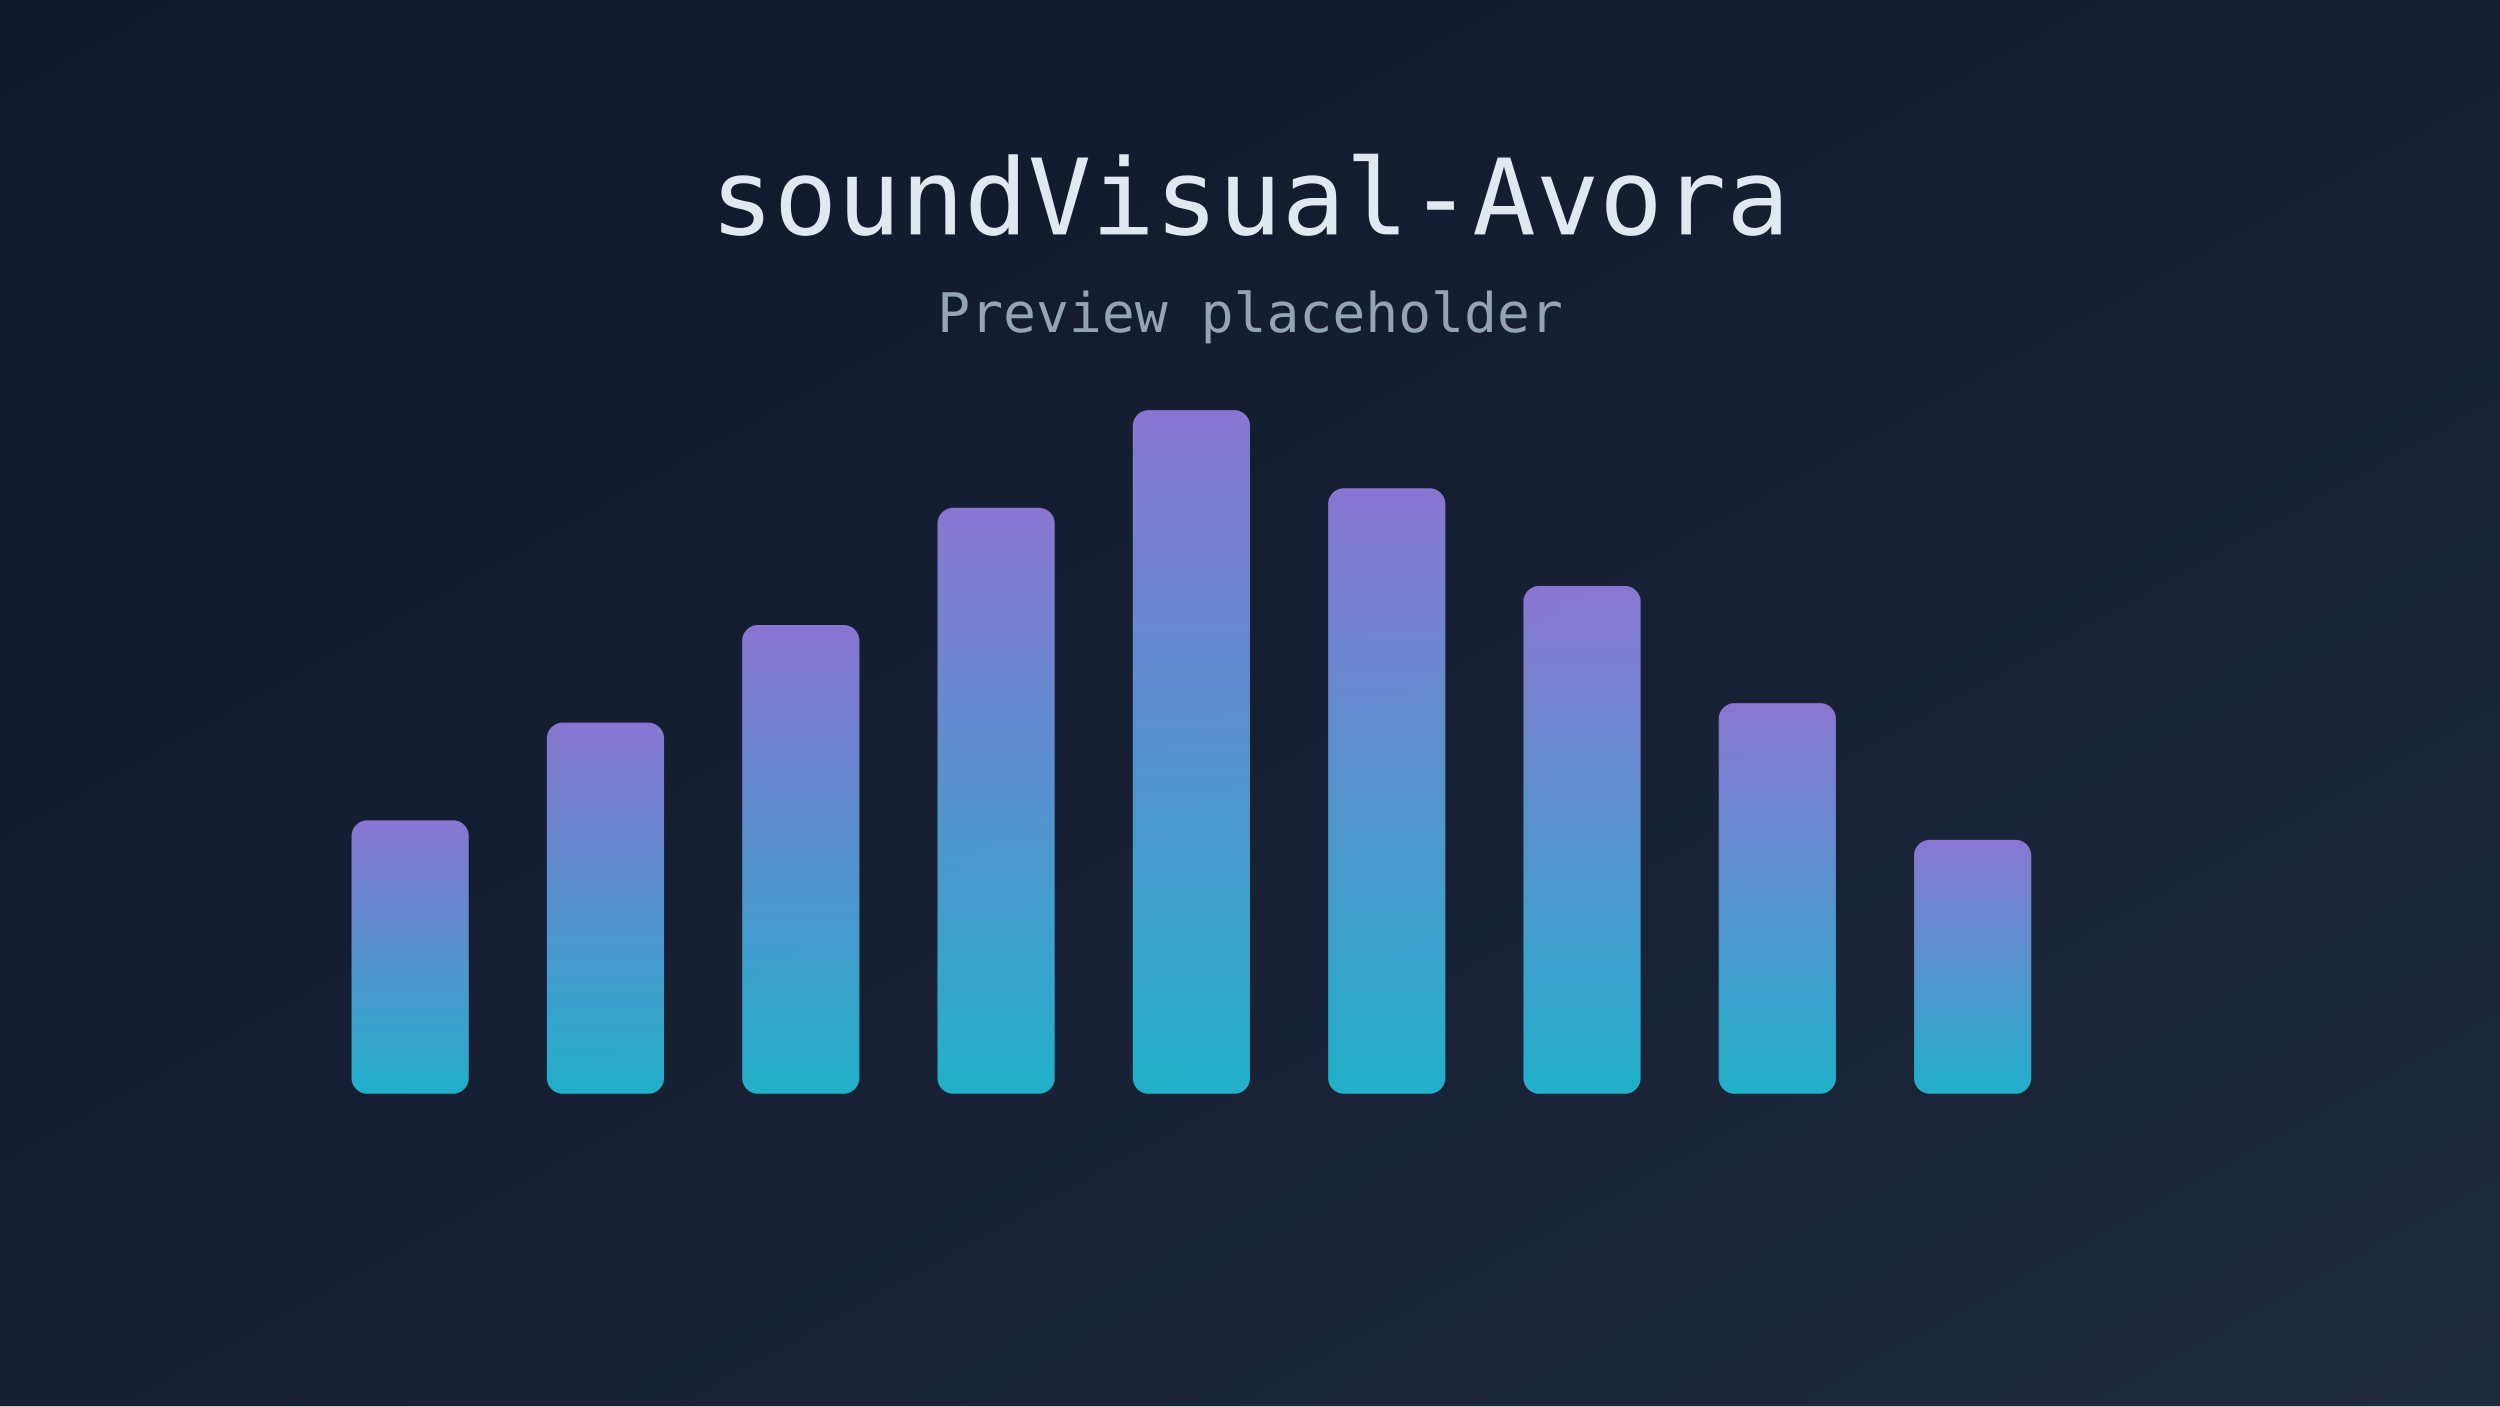
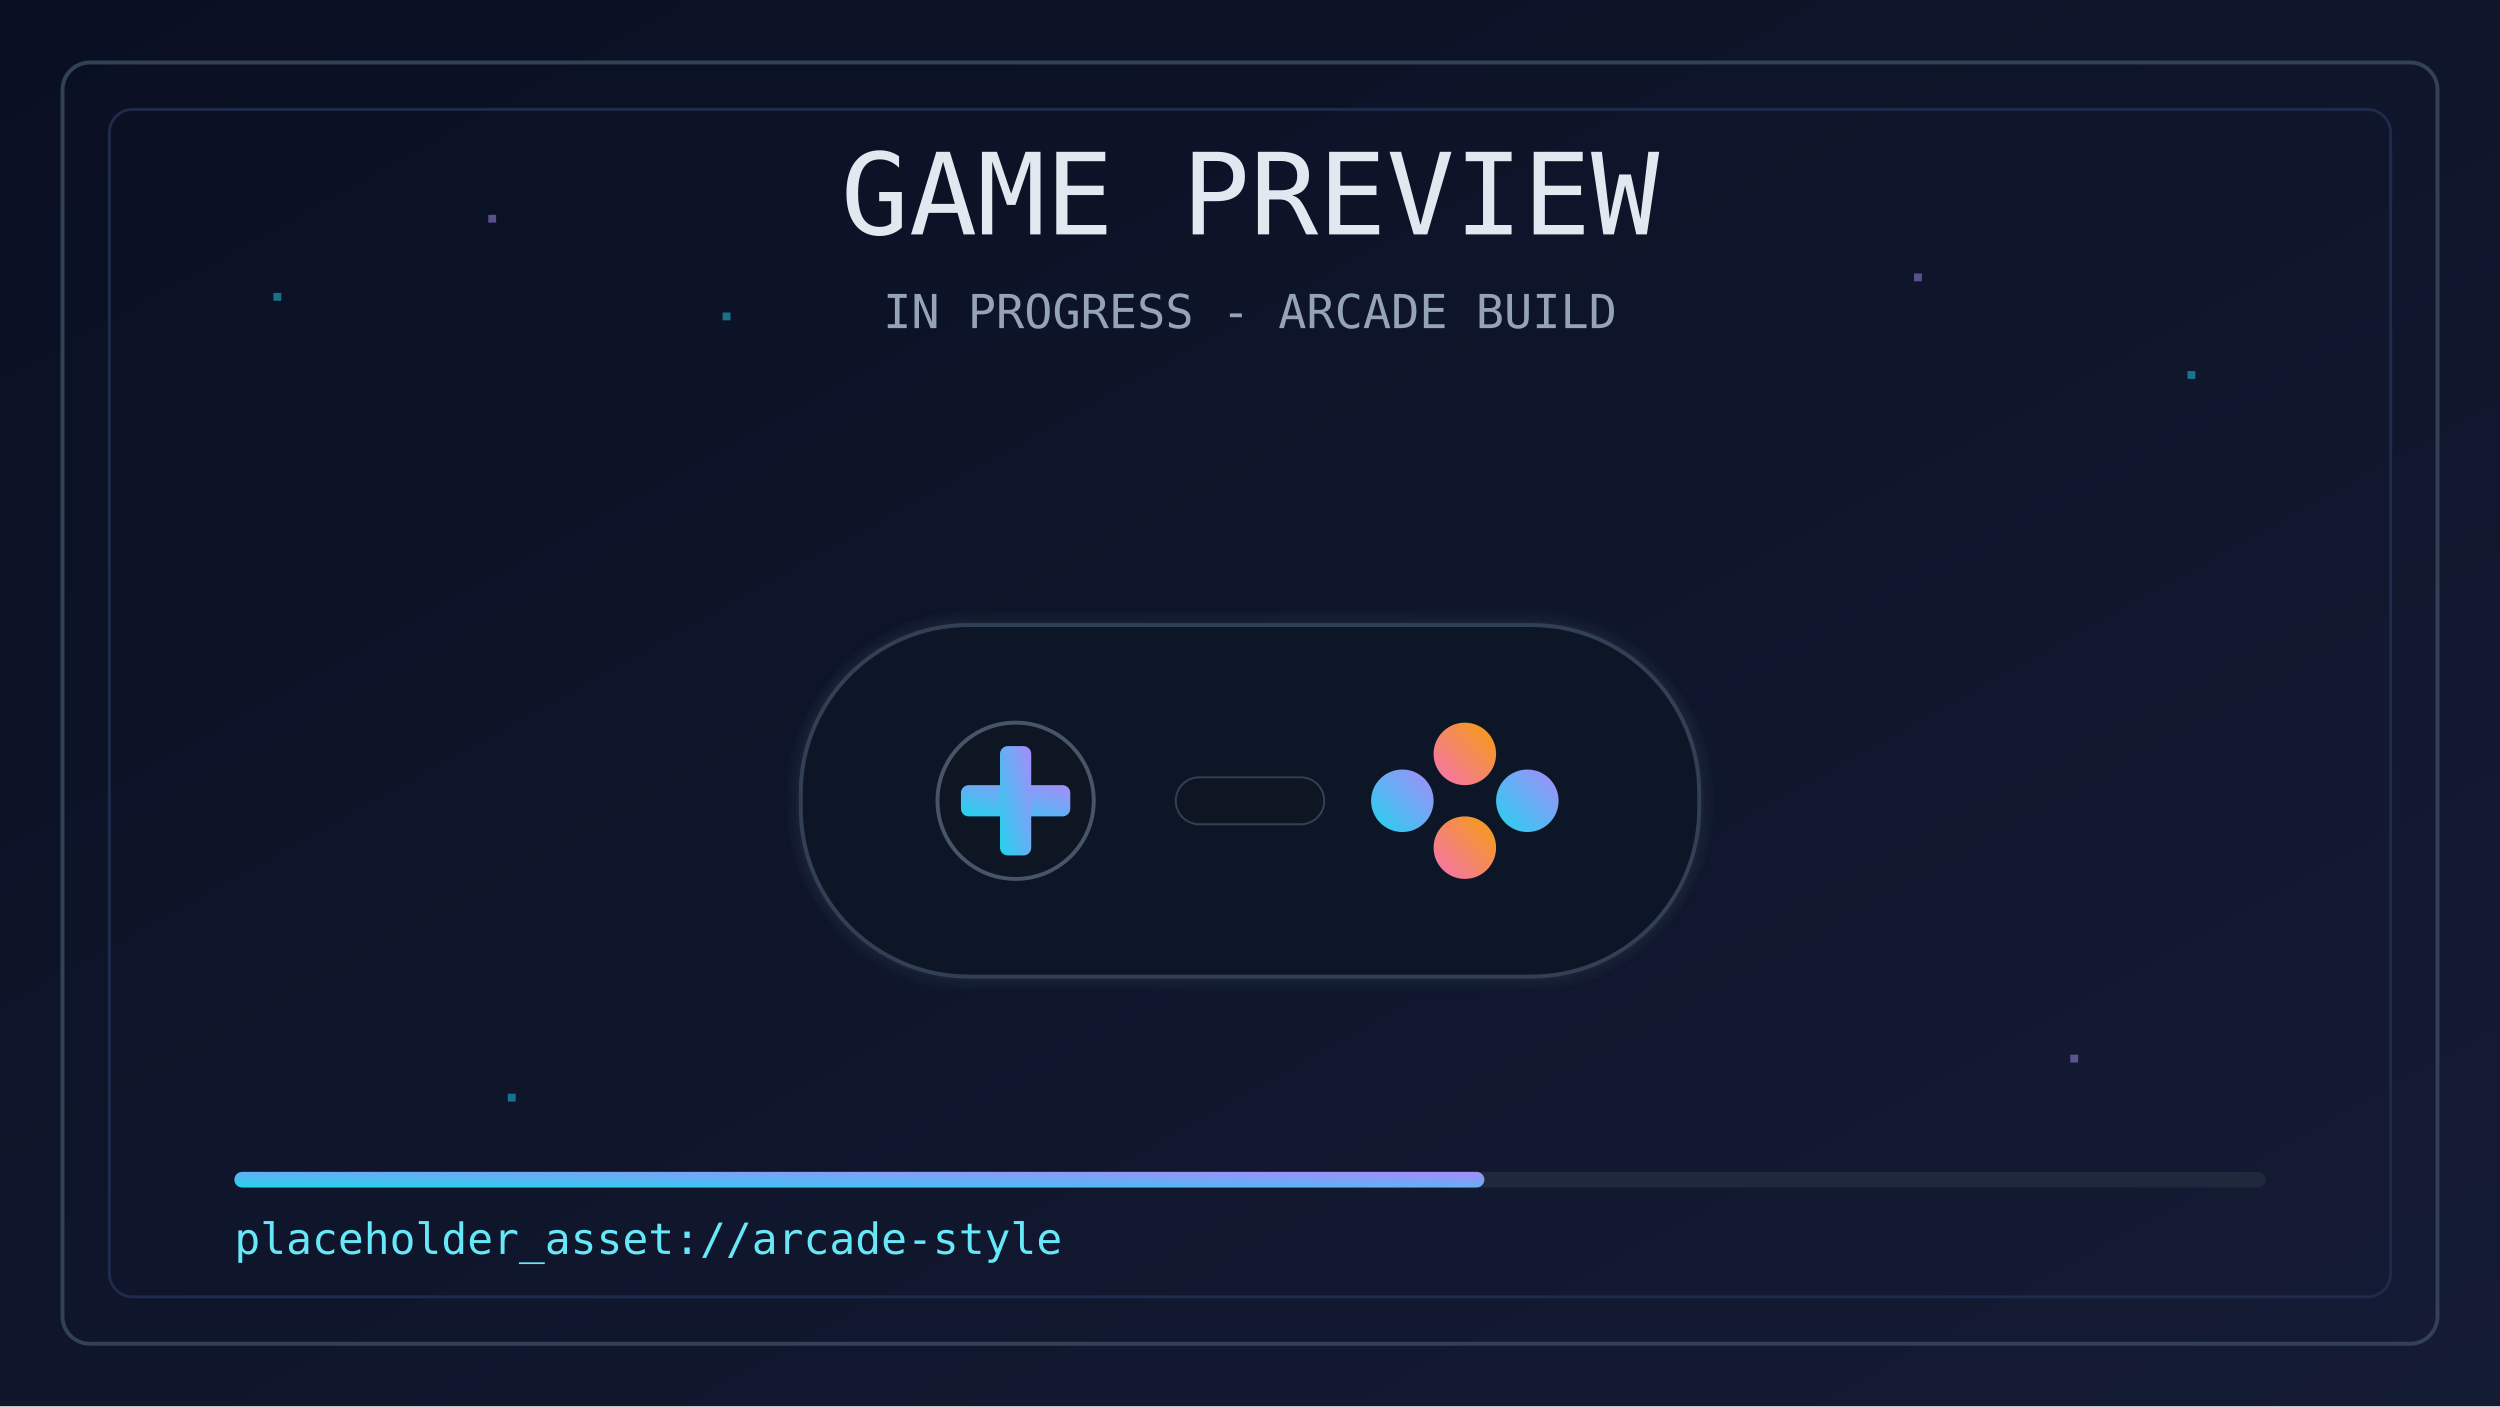
<svg xmlns="http://www.w3.org/2000/svg" viewBox="0 0 1280 720" role="img" aria-labelledby="title desc">
  <defs>
    <linearGradient id="bg" x1="0" y1="0" x2="1" y2="1">
-       <stop offset="0%" stop-color="#0f172a" />
-       <stop offset="100%" stop-color="#1e293b" />
+       <stop offset="0%" stop-color="#0a1022" />
+       <stop offset="100%" stop-color="#141b34" />
    </linearGradient>
-     <linearGradient id="bar" x1="0" y1="1" x2="0" y2="0">
+     <linearGradient id="neonA" x1="0" y1="1" x2="1" y2="0">
      <stop offset="0%" stop-color="#22d3ee" />
      <stop offset="100%" stop-color="#a78bfa" />
    </linearGradient>
+     <linearGradient id="neonB" x1="0" y1="1" x2="1" y2="0">
+       <stop offset="0%" stop-color="#f472b6" />
+       <stop offset="100%" stop-color="#f59e0b" />
+     </linearGradient>
+     <filter id="glow" x="-50%" y="-50%" width="200%" height="200%">
+       <feGaussianBlur stdDeviation="4" result="blur" />
+       <feMerge>
+         <feMergeNode in="blur" />
+         <feMergeNode in="SourceGraphic" />
+       </feMerge>
+     </filter>
  </defs>
  <rect width="1280" height="720" fill="url(#bg)" />
-   <g opacity="0.8">
-     <rect x="180" y="420" width="60" height="140" rx="8" fill="url(#bar)" />
-     <rect x="280" y="370" width="60" height="190" rx="8" fill="url(#bar)" />
-     <rect x="380" y="320" width="60" height="240" rx="8" fill="url(#bar)" />
-     <rect x="480" y="260" width="60" height="300" rx="8" fill="url(#bar)" />
-     <rect x="580" y="210" width="60" height="350" rx="8" fill="url(#bar)" />
-     <rect x="680" y="250" width="60" height="310" rx="8" fill="url(#bar)" />
-     <rect x="780" y="300" width="60" height="260" rx="8" fill="url(#bar)" />
-     <rect x="880" y="360" width="60" height="200" rx="8" fill="url(#bar)" />
-     <rect x="980" y="430" width="60" height="130" rx="8" fill="url(#bar)" />
+   <rect x="32" y="32" width="1216" height="656" rx="14" fill="none" stroke="#334155" stroke-width="2" />
+   <rect x="56" y="56" width="1168" height="608" rx="12" fill="none" stroke="#1f2b4a" stroke-width="1.5" />
+   <g opacity="0.5">
+     <rect x="140" y="150" width="4" height="4" fill="#22d3ee" />
+     <rect x="250" y="110" width="4" height="4" fill="#a78bfa" />
+     <rect x="370" y="160" width="4" height="4" fill="#22d3ee" />
+     <rect x="980" y="140" width="4" height="4" fill="#a78bfa" />
+     <rect x="1120" y="190" width="4" height="4" fill="#22d3ee" />
+     <rect x="1060" y="540" width="4" height="4" fill="#a78bfa" />
+     <rect x="260" y="560" width="4" height="4" fill="#22d3ee" />
  </g>
-   <text x="640" y="120" fill="#e2e8f0" font-family="ui-monospace, SFMono-Regular, Menlo, Consolas, monospace" font-size="54" text-anchor="middle">
-     soundVisual-Avora
+   <text x="640" y="120" fill="#e2e8f0" font-family="ui-monospace, SFMono-Regular, Menlo, Consolas, monospace" font-size="58" text-anchor="middle">
+     GAME PREVIEW
  </text>
-   <text x="640" y="170" fill="#94a3b8" font-family="ui-monospace, SFMono-Regular, Menlo, Consolas, monospace" font-size="28" text-anchor="middle">
-     Preview placeholder
+   <text x="640" y="168" fill="#94a3b8" font-family="ui-monospace, SFMono-Regular, Menlo, Consolas, monospace" font-size="24" text-anchor="middle">
+     IN PROGRESS - ARCADE BUILD
+   </text>
+   <g transform="translate(640 410)" filter="url(#glow)">
+     <rect x="-230" y="-90" width="460" height="180" rx="86" fill="#111827" stroke="#334155" stroke-width="2" />
+     <circle cx="-120" cy="0" r="40" fill="#0b1220" stroke="#475569" stroke-width="2" />
+     <rect x="-148" y="-8" width="56" height="16" rx="4" fill="url(#neonA)" />
+     <rect x="-128" y="-28" width="16" height="56" rx="4" fill="url(#neonA)" />
+     <circle cx="110" cy="-24" r="16" fill="url(#neonB)" />
+     <circle cx="142" cy="0" r="16" fill="url(#neonA)" />
+     <circle cx="78" cy="0" r="16" fill="url(#neonA)" />
+     <circle cx="110" cy="24" r="16" fill="url(#neonB)" />
+     <rect x="-38" y="-12" width="76" height="24" rx="12" fill="#0b1220" stroke="#334155" />
+   </g>
+   <rect x="120" y="600" width="1040" height="8" rx="4" fill="#1e293b" />
+   <rect x="120" y="600" width="640" height="8" rx="4" fill="url(#neonA)" />
+   <text x="120" y="642" fill="#67e8f9" font-family="ui-monospace, SFMono-Regular, Menlo, Consolas, monospace" font-size="22">
+     placeholder_asset://arcade-style
  </text>
</svg>
